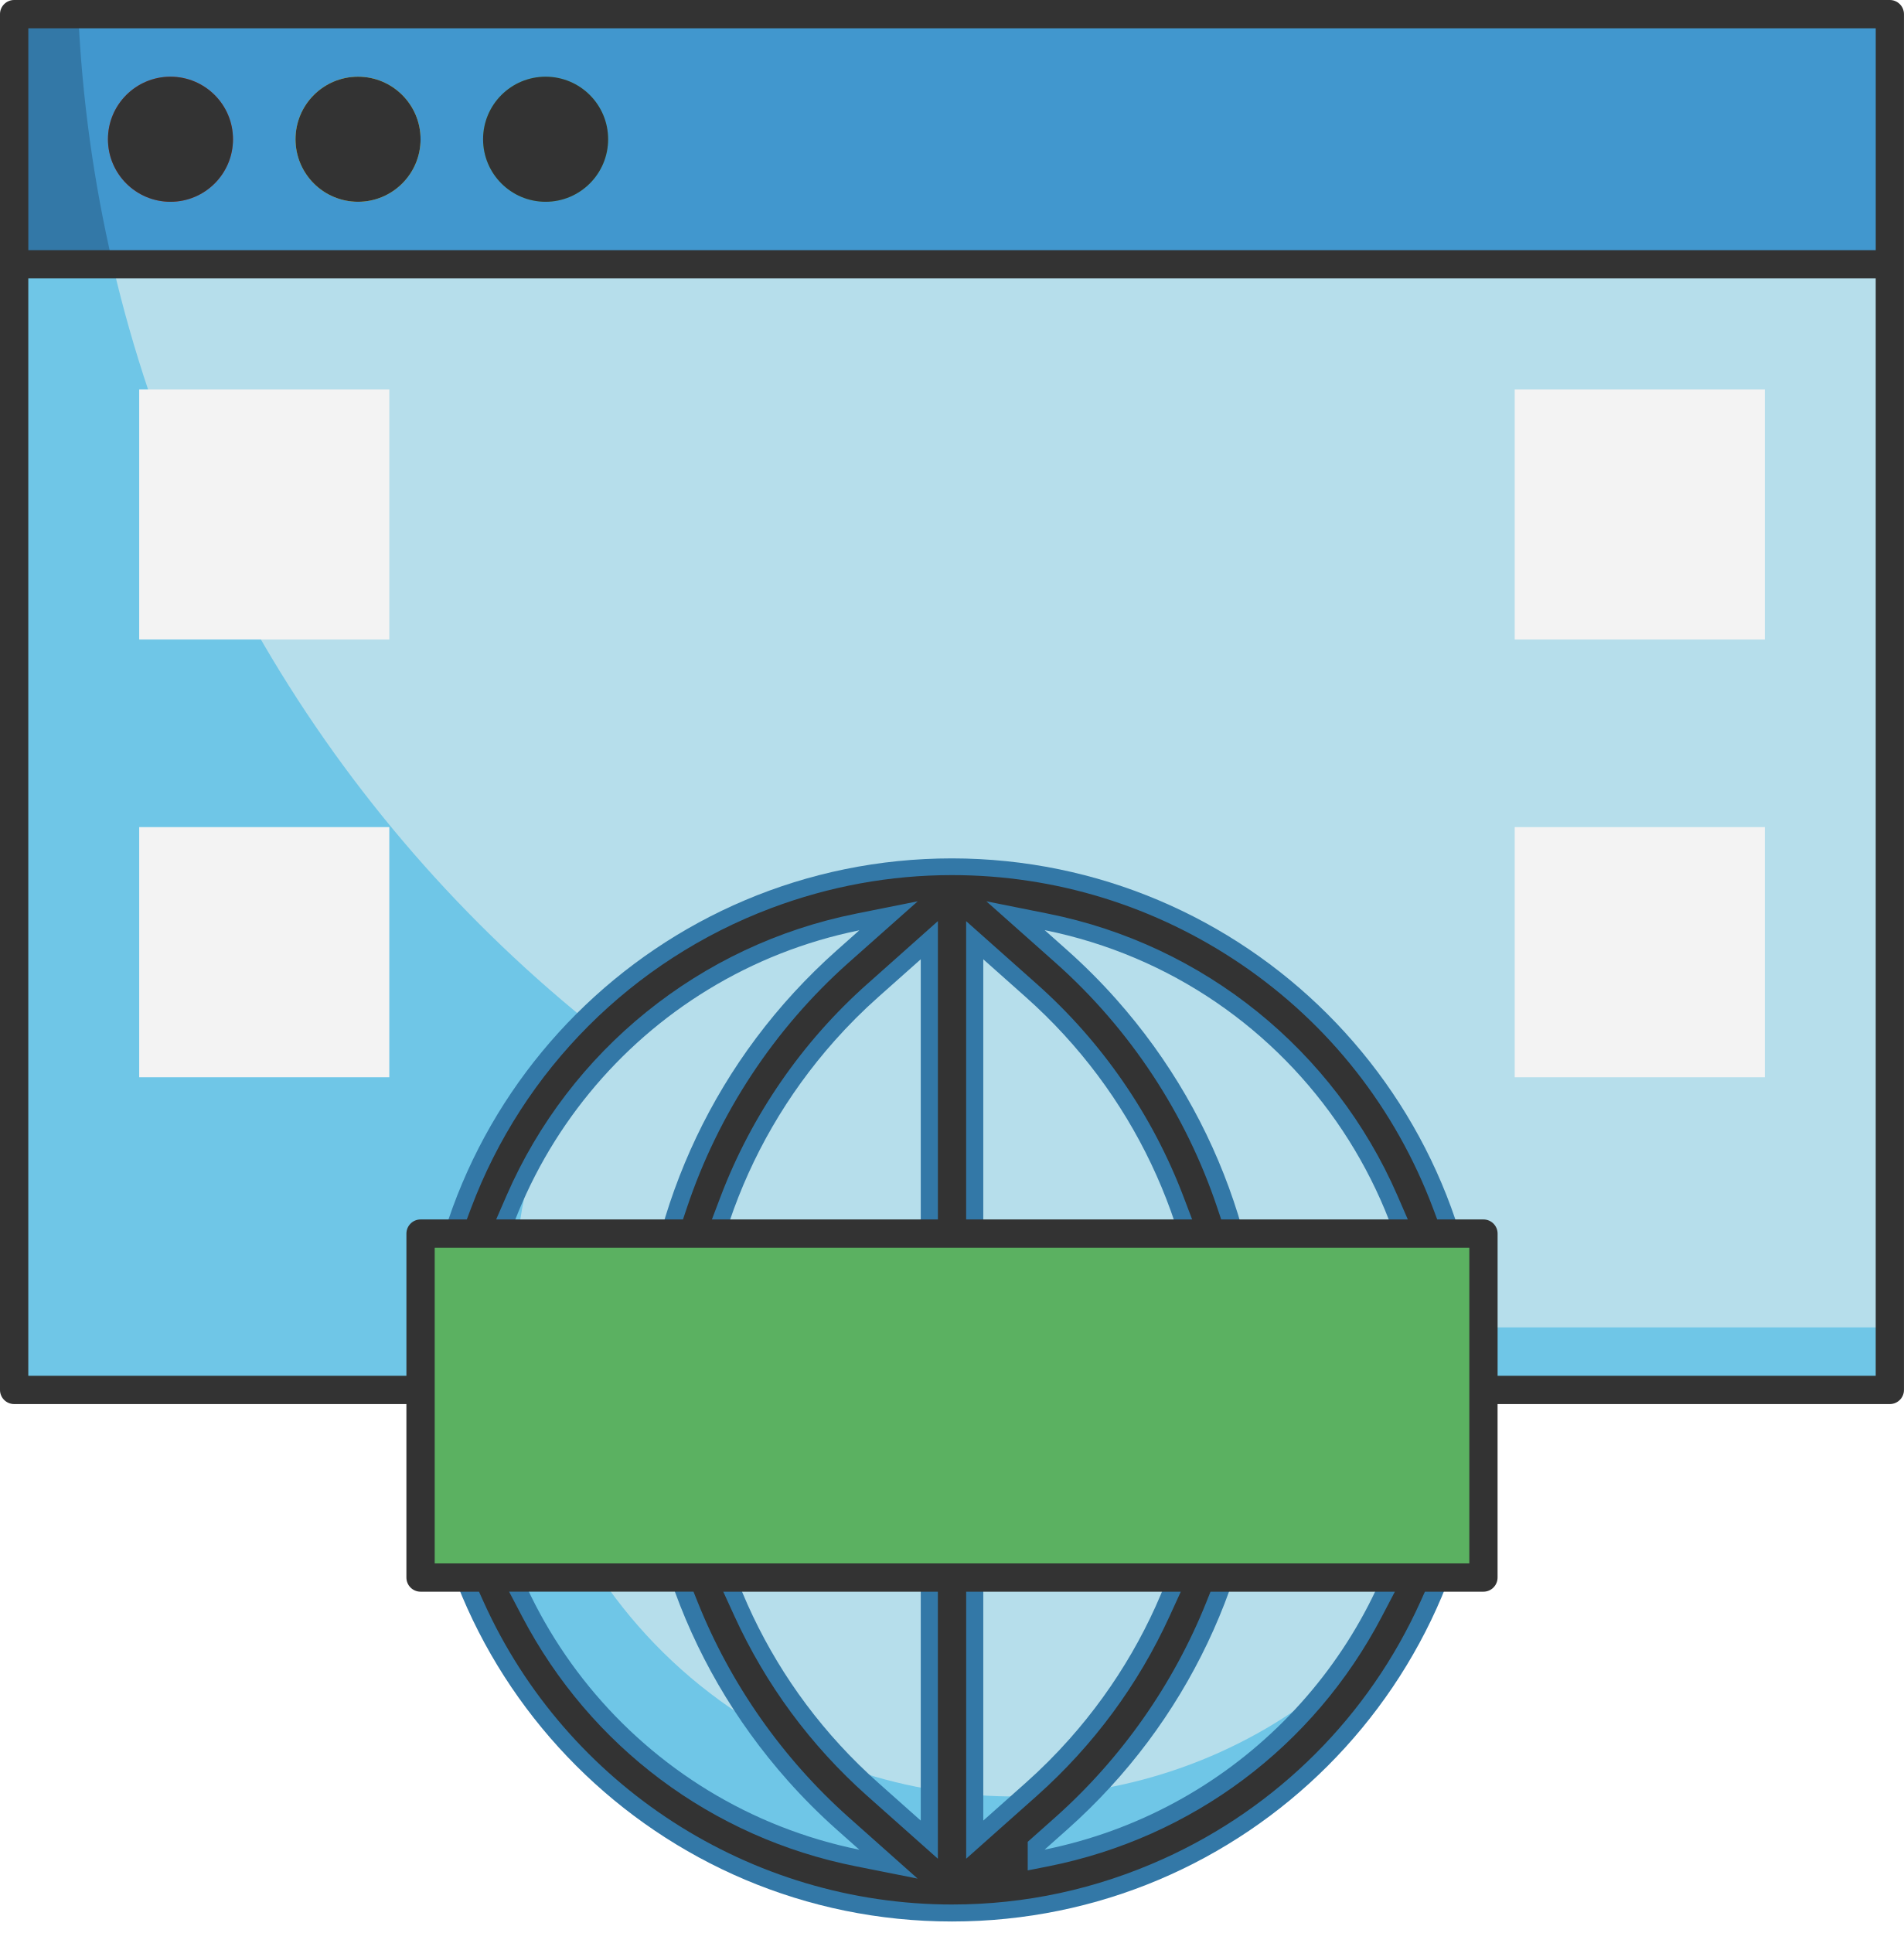
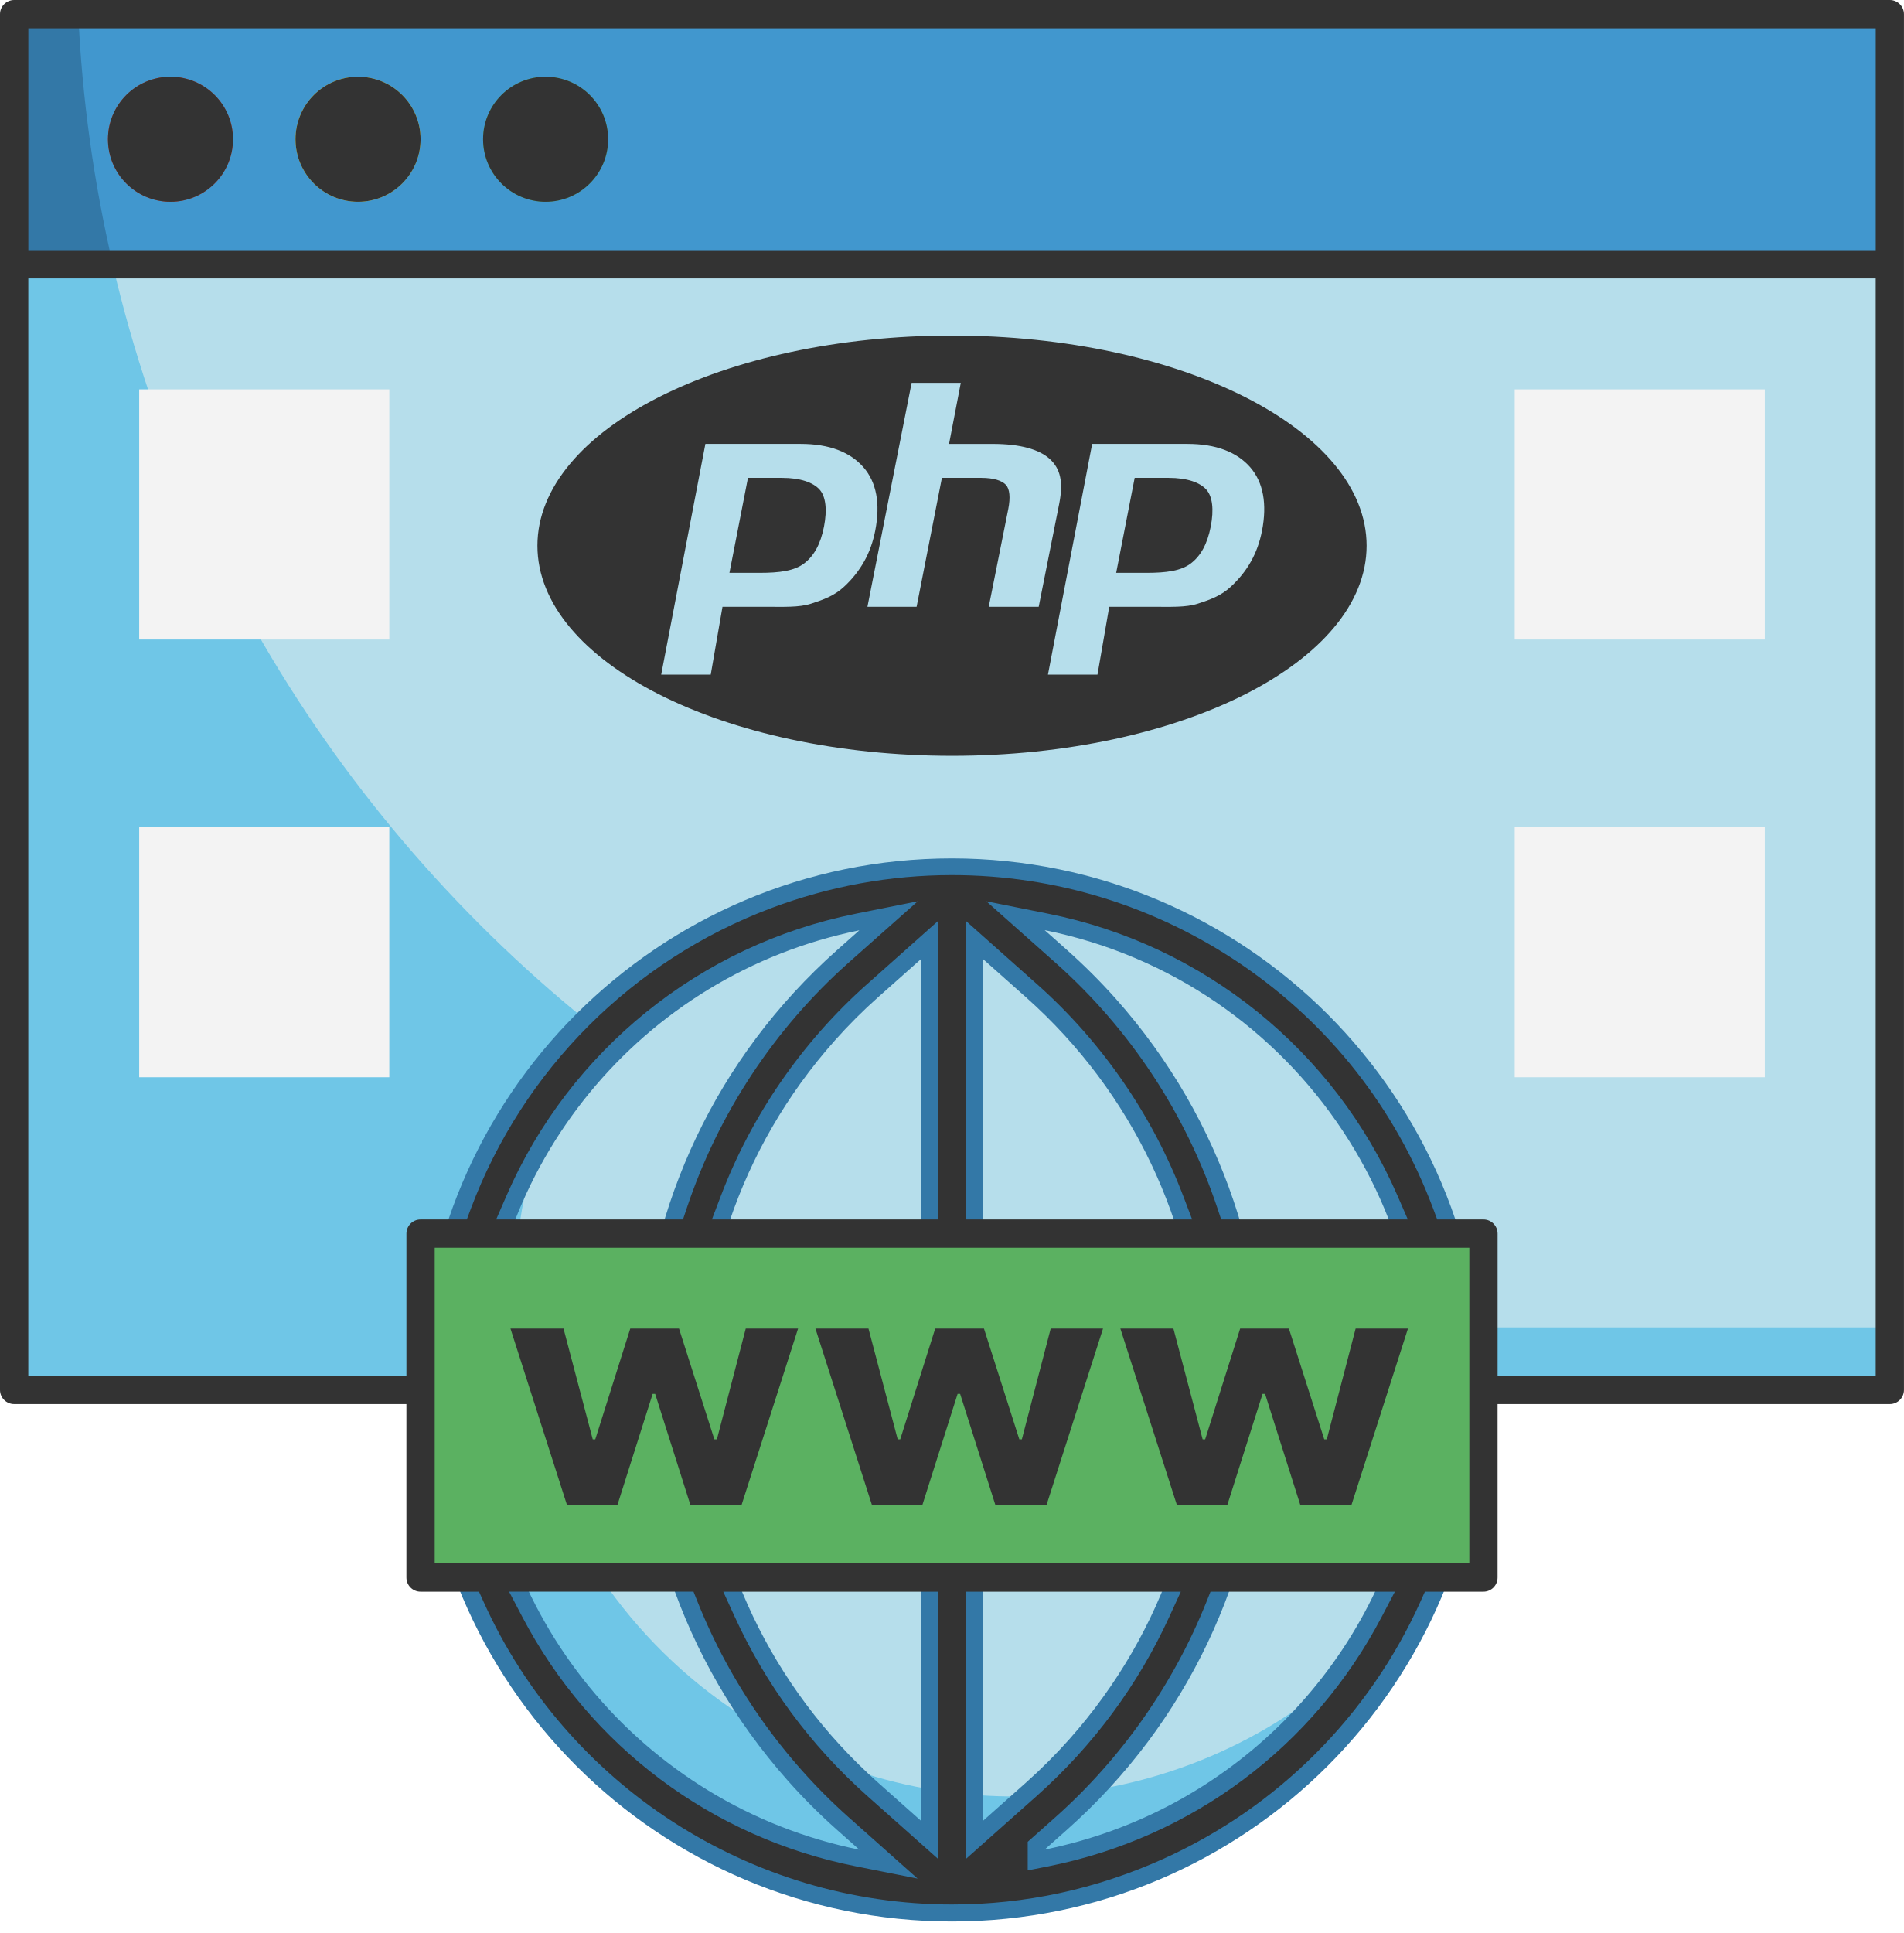
<svg xmlns="http://www.w3.org/2000/svg" width="133" height="135" viewBox="0 0 133 135" fill="none">
  <path d="M132.014 0.989H0.989V97.074H132.014V0.989Z" fill="#6FC6E7" />
  <path d="M101.442 92.705H132.014V0.988H5.468C7.802 52.297 50.078 92.698 101.442 92.705Z" fill="#B6DEEB" />
  <path d="M132.014 0.989H0.989V18.459H132.014V0.989Z" fill="#3378A7" />
  <path d="M5.468 0.989C5.736 6.874 6.544 12.723 7.882 18.459H132.012V0.989H5.466H5.468Z" fill="#4197CE" />
  <path d="M11.908 14.092C9.495 14.092 7.541 12.137 7.541 9.724C7.541 7.312 9.495 5.357 11.908 5.357C14.321 5.357 16.276 7.312 16.276 9.724C16.276 12.137 14.321 14.092 11.908 14.092Z" fill="#DD4533" />
  <path d="M25.011 14.092C22.598 14.092 20.643 12.137 20.643 9.724C20.643 7.312 22.598 5.357 25.011 5.357C27.423 5.357 29.378 7.312 29.378 9.724C29.378 12.137 27.423 14.092 25.011 14.092Z" fill="#ECE756" />
  <path d="M38.113 14.092C35.7 14.092 33.745 12.137 33.745 9.724C33.745 7.312 35.7 5.357 38.113 5.357C40.526 5.357 42.48 7.312 42.48 9.724C42.48 12.137 40.526 14.092 38.113 14.092Z" fill="#5BB161" />
  <path d="M66.502 132.012C85.799 132.012 101.442 116.369 101.442 97.072C101.442 77.776 85.799 62.133 66.502 62.133C47.205 62.133 31.562 77.776 31.562 97.072C31.562 116.369 47.205 132.012 66.502 132.012Z" fill="#6FC6E7" />
  <path d="M66.502 62.133C56.215 62.126 46.452 66.666 39.825 74.534C30.983 91.673 37.708 112.735 54.846 121.576C69.323 129.044 87.042 125.511 97.546 113.059C106.395 95.934 99.689 74.878 82.564 66.028C77.598 63.462 72.091 62.126 66.502 62.133Z" fill="#B6DEEB" />
  <path d="M66.502 59.949C45.999 59.949 29.378 76.57 29.378 97.072C29.378 117.575 45.999 134.196 66.502 134.196C87.005 134.196 103.625 117.575 103.625 97.072C103.603 76.58 86.994 59.971 66.502 59.949ZM64.318 66.996V127.149L61.357 124.516C46.2 111.046 44.833 87.838 58.303 72.682C59.26 71.606 60.28 70.585 61.357 69.629L64.318 66.996ZM68.686 127.149V66.996L71.647 69.629C86.803 83.099 88.17 106.306 74.7 121.463C73.743 122.539 72.723 123.559 71.647 124.516L68.686 127.149ZM33.745 97.072C33.77 81.487 44.755 68.07 60.029 64.971L58.455 66.37C41.496 81.444 39.969 107.414 55.043 124.373C56.113 125.576 57.252 126.715 58.455 127.785L60.029 129.184C44.751 126.083 33.764 112.659 33.745 97.071V97.072ZM72.974 129.174L74.548 127.775C91.507 112.7 93.035 86.731 77.96 69.772C76.891 68.569 75.751 67.43 74.548 66.36L72.974 64.96C90.707 68.542 102.178 85.822 98.597 103.554C95.987 116.47 85.892 126.567 72.974 129.176V129.174Z" fill="#3378A7" />
  <path d="M103.629 86.152H29.38V110.175H103.629V86.152Z" fill="#5BB161" />
  <path d="M27.194 27.194H9.724V44.664H27.194V27.194Z" fill="#F3F3F3" />
  <path d="M123.279 27.194H105.809V44.664H123.279V27.194Z" fill="#F3F3F3" />
  <path d="M27.194 57.765H9.724V75.235H27.194V57.765Z" fill="#F3F3F3" />
  <path d="M123.279 57.765H105.809V75.235H123.279V57.765Z" fill="#F3F3F3" />
  <path d="M66.52 133.01C52.425 133.01 39.574 124.711 33.778 111.867L33.46 111.163H29.376C28.831 111.163 28.389 110.72 28.389 110.175V98.06H0.988C0.443 98.06 0 97.618 0 97.072V0.988C0 0.443 0.443 0 0.988 0H132.012C132.557 0 133 0.443 133 0.988V97.072C133 97.618 132.557 98.06 132.012 98.06H104.611V110.175C104.611 110.72 104.169 111.163 103.624 111.163H99.536L99.219 111.867C95.618 119.846 89.241 126.223 81.262 129.823C76.576 131.937 71.618 133.009 66.52 133.009V133.01ZM36.481 112.914C41.24 121.989 49.732 128.342 59.781 130.341L64.099 131.201L59.248 126.886C54.664 122.796 51.031 117.618 48.745 111.913L48.444 111.161H35.562L36.48 112.912L36.481 112.914ZM84.259 111.914C81.972 117.62 78.338 122.797 73.752 126.888L71.79 128.632V130.627L73.22 130.346C83.271 128.345 91.763 121.991 96.52 112.914L97.438 111.163H84.559L84.259 111.913V111.914ZM67.489 129.813L72.441 125.41C76.388 121.888 79.507 117.666 81.708 112.858L82.483 111.164H67.491V129.815L67.489 129.813ZM51.297 112.856C53.497 117.666 56.613 121.888 60.56 125.408L65.514 129.813V111.163H50.523L51.297 112.856ZM30.366 109.187H102.638V87.141H30.366V109.187ZM66.495 61.117C73.721 61.117 80.713 63.276 86.716 67.356C92.852 71.529 97.483 77.419 100.104 84.39L100.396 85.166H103.625C104.17 85.166 104.613 85.609 104.613 86.154V96.085H131.026V19.445H1.977V96.085H28.39V86.154C28.39 85.609 28.833 85.166 29.378 85.166H32.608L32.9 84.39C36.541 74.707 44.182 67.066 53.866 63.424C57.938 61.893 62.187 61.117 66.495 61.117ZM73.754 67.259C78.931 71.867 82.83 77.778 85.031 84.349L85.305 85.166H98.342L97.614 83.493C93.199 73.345 84.083 65.989 73.231 63.814L68.901 62.946L73.752 67.257L73.754 67.259ZM67.489 85.166H83.276L82.659 83.544C80.503 77.882 76.971 72.761 72.441 68.735L67.489 64.332V85.166ZM60.562 68.738C56.034 72.763 52.501 77.882 50.346 83.544L49.729 85.166H65.516V64.33L60.564 68.738H60.562ZM59.771 63.816C48.921 65.989 39.805 73.345 35.388 83.492L34.66 85.164H47.709L47.983 84.348C50.182 77.776 54.078 71.865 59.252 67.255L64.108 62.946L59.771 63.814V63.816ZM1.979 17.47H131.028V1.975H1.979V17.47Z" fill="#333333" />
  <path d="M11.908 14.092C14.32 14.092 16.276 12.136 16.276 9.724C16.276 7.312 14.32 5.357 11.908 5.357C9.496 5.357 7.541 7.312 7.541 9.724C7.541 12.136 9.496 14.092 11.908 14.092Z" fill="#333333" />
  <path d="M25.011 14.092C27.423 14.092 29.378 12.136 29.378 9.724C29.378 7.312 27.423 5.357 25.011 5.357C22.598 5.357 20.643 7.312 20.643 9.724C20.643 12.136 22.598 14.092 25.011 14.092Z" fill="#333333" />
  <path d="M38.113 14.092C40.525 14.092 42.48 12.136 42.48 9.724C42.48 7.312 40.525 5.357 38.113 5.357C35.701 5.357 33.745 7.312 33.745 9.724C33.745 12.136 35.701 14.092 38.113 14.092Z" fill="#333333" />
+   <path d="M66.502 23.435C50.508 23.435 37.541 30.007 37.541 38.111C37.541 46.216 50.508 52.788 66.502 52.788C82.495 52.788 95.463 46.216 95.463 38.111C95.463 30.007 82.495 23.435 66.502 23.435ZM58.966 40.972C58.276 41.618 57.507 41.886 56.663 42.159C55.817 42.434 54.742 42.378 53.433 42.378H50.469L49.647 47.118H46.187L49.274 31.001H55.93C57.932 31.001 59.394 31.577 60.311 32.628C61.229 33.679 61.505 35.171 61.14 37.054C60.989 37.829 60.735 38.55 60.374 39.195C60.014 39.837 59.545 40.439 58.966 40.972ZM69.068 42.378L70.433 35.543C70.589 34.743 70.533 34.149 70.263 33.858C69.993 33.568 69.418 33.373 68.54 33.373H65.796L64.028 42.38H60.593L63.681 26.736H67.115L66.295 31.003H69.354C71.279 31.003 72.605 31.389 73.337 32.061C74.068 32.732 74.287 33.652 73.995 35.155L72.557 42.38H69.07L69.068 42.378ZM88.153 37.079C88.003 37.855 87.748 38.564 87.389 39.207C87.03 39.849 86.56 40.439 85.981 40.972C85.291 41.618 84.522 41.886 83.678 42.159C82.834 42.434 81.757 42.378 80.448 42.378H77.484L76.663 47.118H73.203L76.291 31.001H82.947C84.949 31.001 86.41 31.577 87.328 32.628C88.245 33.679 88.522 35.196 88.155 37.079H88.153ZM81.632 33.371H79.262L77.969 40.008H80.074C81.468 40.008 82.509 39.871 83.191 39.345C83.874 38.82 84.334 38.004 84.575 36.775C84.804 35.594 84.7 34.673 84.262 34.188C83.823 33.703 82.946 33.373 81.632 33.373V33.371ZM54.619 33.371H52.248L50.954 40.008H53.059C54.453 40.008 55.494 39.871 56.178 39.345C56.861 38.82 57.321 38.004 57.56 36.775C57.789 35.594 57.685 34.673 57.247 34.188C56.81 33.703 55.933 33.373 54.618 33.373L54.619 33.371Z" fill="#333333" />
+   <path d="M35.658 92.785H39.364L41.406 100.524H41.582L44.027 92.785H47.431L49.901 100.524H50.078L52.094 92.785H55.749L51.791 105.138H48.237L45.766 97.348H45.59L43.12 105.138H39.615L35.658 92.785Z" fill="#333333" />
+   <path d="M56.96 92.785H60.666L62.708 100.524H62.884L65.329 92.785H68.733L71.204 100.524H71.38L73.396 92.785H77.051L73.094 105.138H69.54L67.069 97.348H66.893L64.422 105.138H60.918L56.96 92.785Z" fill="#333333" />
+   <path d="M78.261 92.785H81.967L84.009 100.524H84.185L86.63 92.785H90.034L92.505 100.524H92.681L94.697 92.785H98.352L94.395 105.138H90.841L88.37 97.348H88.194L85.723 105.138H82.219L78.261 92.785Z" fill="#333333" />
</svg>
